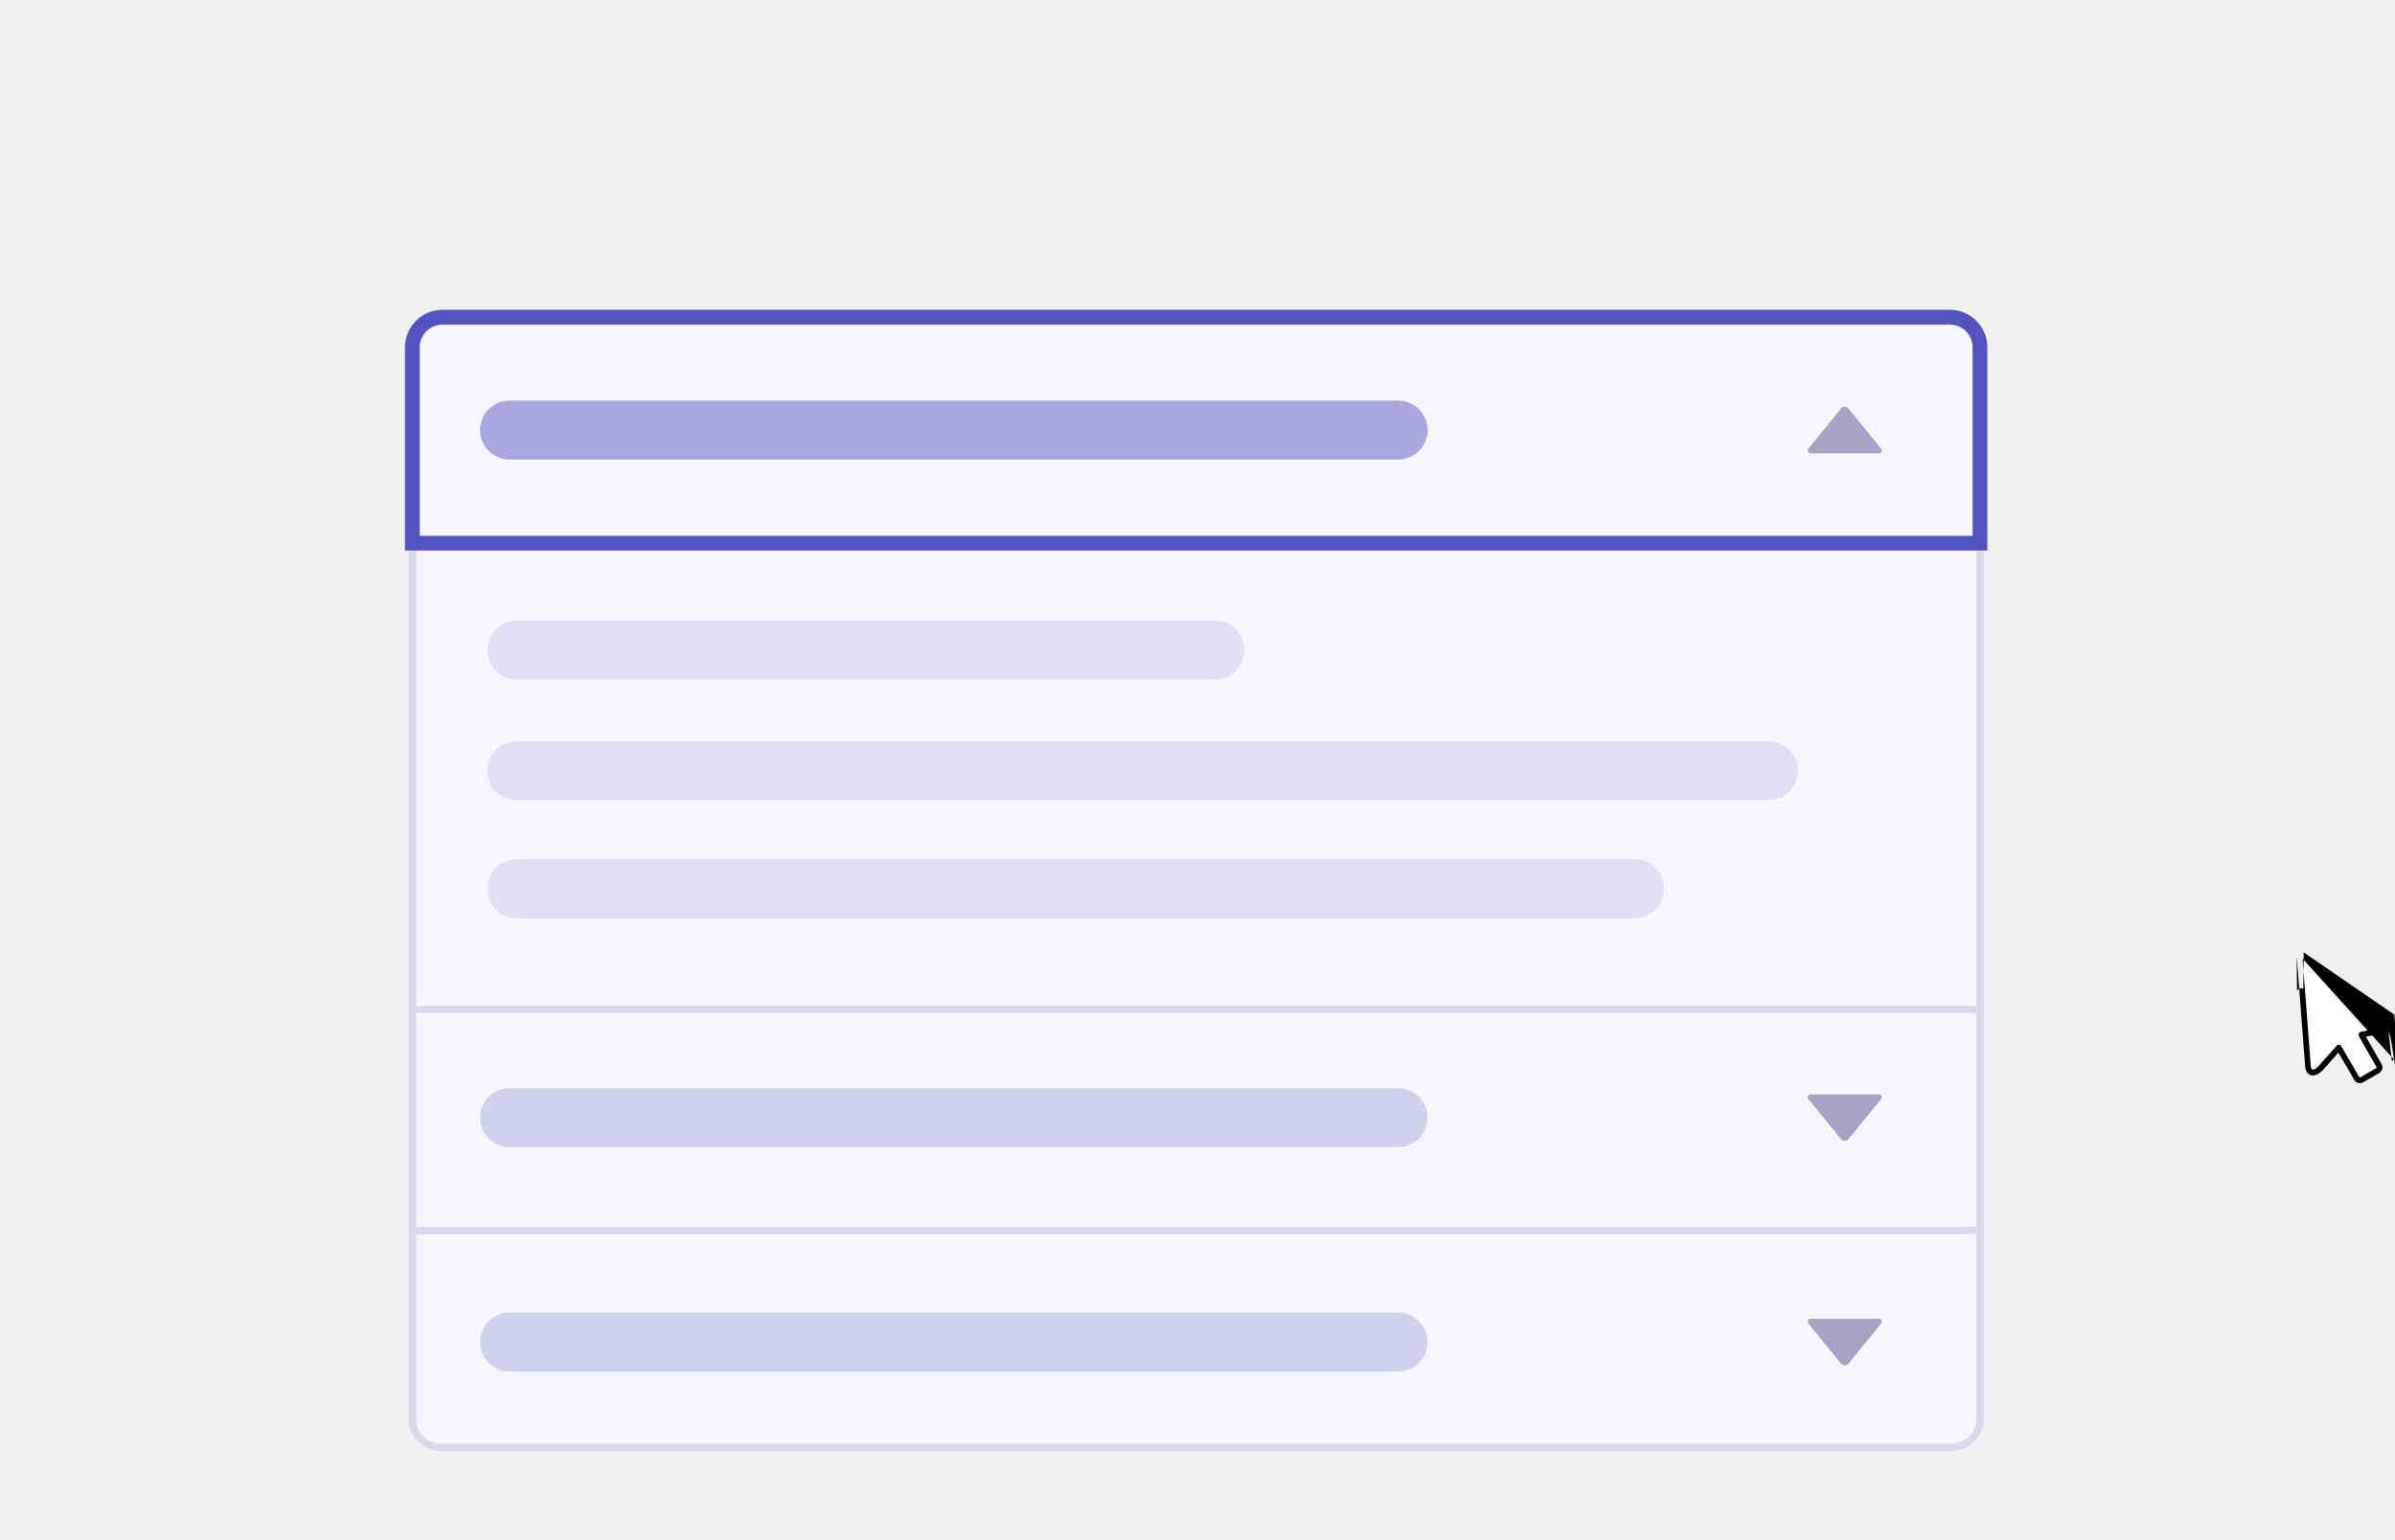
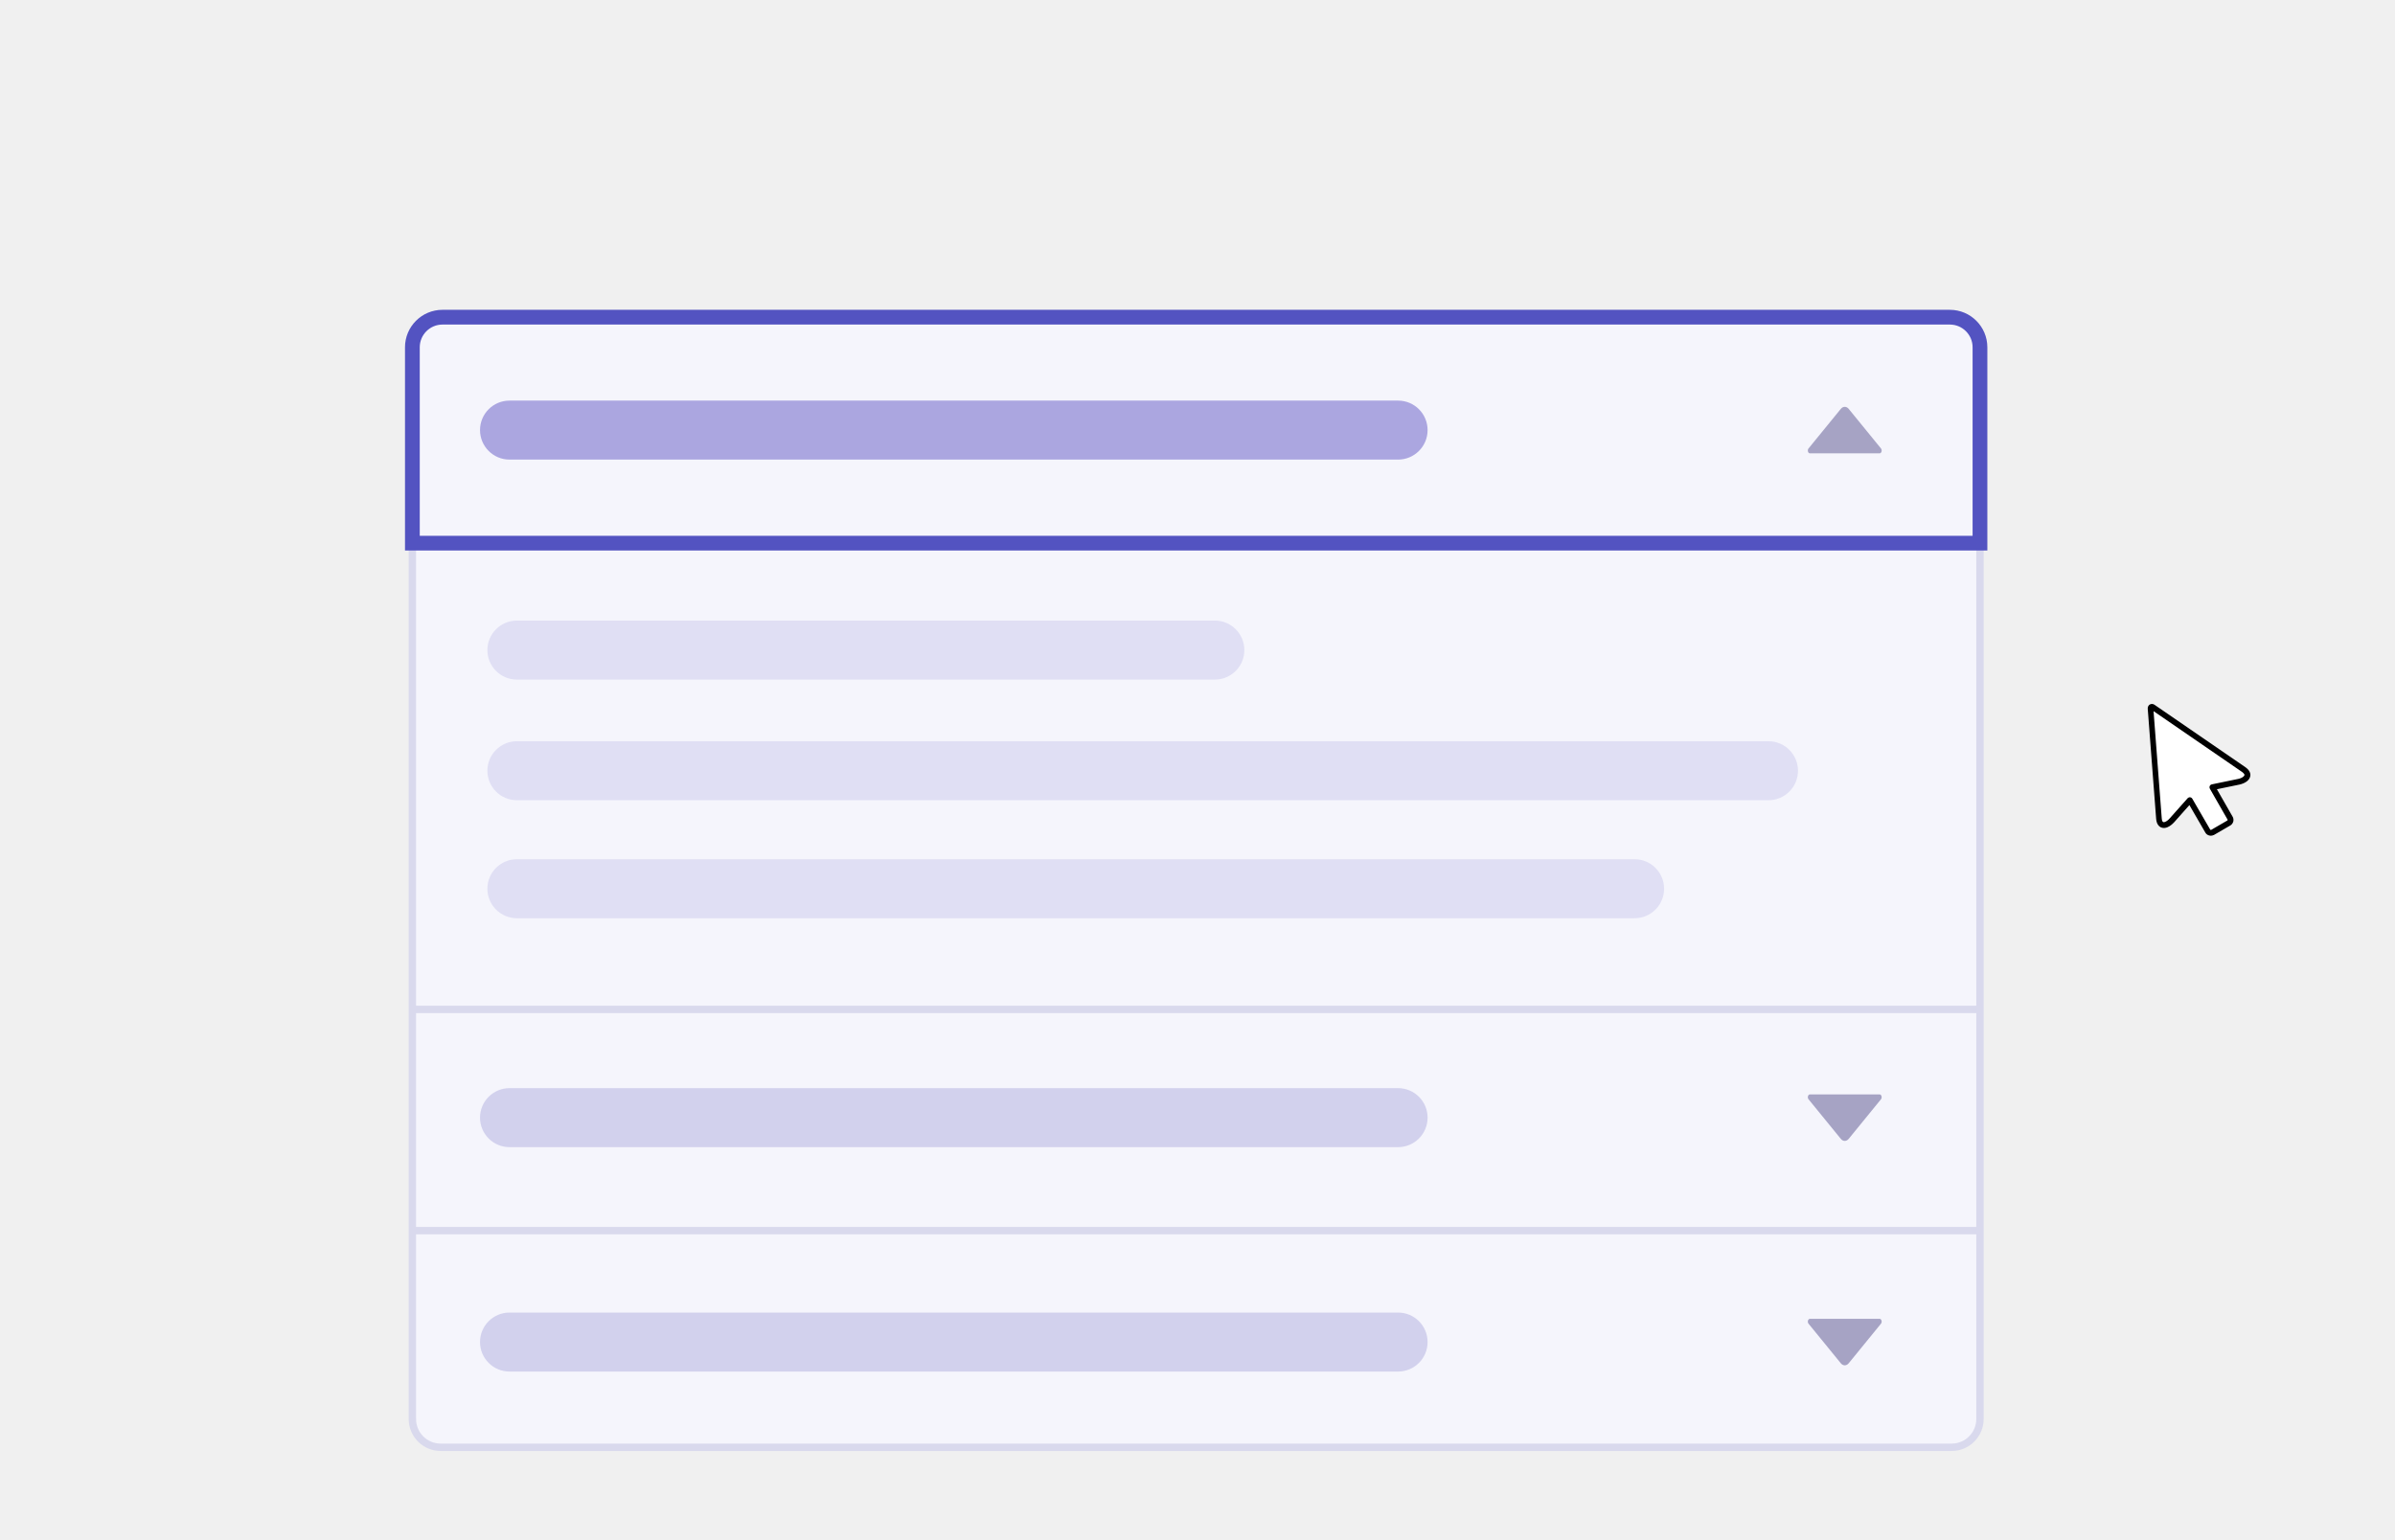
<svg xmlns="http://www.w3.org/2000/svg" id="a" viewBox="0 0 324.66 208.78">
  <rect x="55.9" y="69.17" width="212.5" height="127.08" rx="3.84" ry="3.84" style="fill:#f5f5fc; stroke:#d9d9ed; stroke-miterlimit:10;" />
  <path d="M59.98,43.01h204.34c2.25,0,4.08,1.83,4.08,4.08v26.56H55.9v-26.56c0-2.25,1.83-4.08,4.08-4.08Z" style="fill:#f5f5fc; stroke:#5353c1; stroke-miterlimit:10; stroke-width:2px;" />
  <rect x="65.07" y="54.32" width="128.45" height="8" rx="4" ry="4" style="fill:#aba6e0;" />
  <path d="M249.53,55.45l-4.37,5.36c-.19,.23-.07,.66,.18,.66h9.46c.25,0,.37-.43,.18-.66l-4.37-5.36c-.31-.38-.77-.38-1.08,0Z" style="fill:#a6a3c4;" />
  <rect x="66.07" y="84.15" width="102.61" height="8" rx="4" ry="4" style="fill:#e0dff4;" />
  <rect x="66.07" y="100.51" width="177.66" height="8" rx="4" ry="4" style="fill:#e0dff4;" />
-   <g>
-     <path d="M325.21,143.93c-.07,.22-.22,.42-.42,.57-.26,.21-.64-4.63-1.06-4.54,0,.01-.01,.01-.01,.01l-3.01,.62,2.14,3.75c.11,.19,.13,.43,.08,.64-.06,.2-.18,.39-.37,.52-.01,0-.02,.01-.03,.01l-2.22,1.29s-.03,.02-.05,.03c-.19,.09-.4,.1-.6,.05-.21-.06-.4-.19-.51-.38l-2.16-3.74-2.05,2.31c-.28,.32-.61,.57-.92,.7-.24,.09-.48,.12-.71,.08-.24-.05-.45-.19-.61-.45-.12-.19-.2-.45-.23-.78l-1.14-14.93v-.03c0-.09,.01,4.82,.05,4.73,.04-.09,.11-.18,.2-.24,.04-.03,.08-.05,.12-.06,.08-.03,.17-.04,.26-.03,.08,.01,.16,.04,.23,.08,.03,.01,.05,.02,.07-4.96l12.3,8.44c.27,5.19,.45,5.38,.56,5.59,.14,.26,.15,.52,.08,.75Z" style="fill:#fff;" />
-     <path d="M320.26,146.8c-.19,.09-.41,.1-.6,.05-.21-.06-.4-.19-.51-.39l-2.16-3.73-2.05,2.31c-.29,.32-.61,.56-.92,.69-.24,.1-.48,.13-.7,.08-.24-.05-.45-.19-.61-.44-.12-.19-.2-.45-.23-.78l-1.14-14.93s0-.02,0-.03c0-.09,.02,4.82,.05,4.73,.04-.1,.11-.18,.2-.25,.04-.03,.08-.05,.12-.06,.09-.03,.17-.04,.26-.03,.08,0,.16,.03,.24,.08,.02,.01,.05,.03,.07-4.96l12.3,8.45c.27,5.19,.45,5.39,.56,5.59,.13,.25,.15,.51,.07,.75-.07,.22-.22,.41-.42,.57-.26,.21-.64-4.63-1.06-4.54,0,0-.01,0-.01,0l-3,.62,2.14,3.74c.11,.2,.13,.43,.08,.64-.06,.2-.18,.39-.38,.52,0,0-.02,.01-.02,.01l-2.22,1.29s-.03,.02-.05,.02h0Zm-.4-.7s.04,0,.06,0c0,0,.01,0,.02-.01l2.19-1.27s.03-.04,.04-.06c0-.02,0-.04,0-.05l-2.41-4.21h0s-.03-.07-.04-.12c-.04-.21,.09-.42,.3-.46l3.53-.73s0,0,.01,0c.3-.06,.56,4.83,.73,4.69,.08-.07,.14-.13,.16-.2,.01-.04,0-.09-.02-.14-.05-.09-.15-.19-.31-.31l-11.99-13.24,1.11,14.54c.01,.2,.05,.34,.11,.42,.03,.05,.07,.08,.11,.09,.07,.01,.15,0,.25-.04,.2-.08,.42-.25,.63-.49l2.41-2.71h0s.06-.06,.1-.08c.19-.11,.42-.05,.53,.14l2.43,4.19s.02,.02,.04,.02h0Zm.09-.01c.05-.02,.11-.04,.17-.04l-.17,.04h0Z" />
-   </g>
  <rect x="66.07" y="116.51" width="159.51" height="8" rx="4" ry="4" style="fill:#e0dff4;" />
  <rect x="65.07" y="177.98" width="128.45" height="8" rx="4" ry="4" style="fill:#d2d1ed;" />
  <path d="M250.61,184.85l4.37-5.36c.19-.23,.07-.66-.18-.66h-9.46c-.25,0-.37,.43-.18,.66l4.37,5.36c.31,.38,.77,.38,1.08,0Z" style="fill:#a6a3c4;" />
  <line x1="55.9" y1="166.87" x2="268.4" y2="166.87" style="fill:#f5f5fc; stroke:#d9d9ed; stroke-miterlimit:10;" />
  <rect x="65.07" y="147.55" width="128.45" height="8" rx="4" ry="4" style="fill:#d2d1ed;" />
  <line x1="55.9" y1="136.87" x2="268.4" y2="136.87" style="fill:#f5f5fc; stroke:#d9d9ed; stroke-miterlimit:10;" />
  <path d="M250.61,154.42l4.37-5.36c.19-.23,.07-.66-.18-.66h-9.46c-.25,0-.37,.43-.18,.66l4.37,5.36c.31,.38,.77,.38,1.08,0Z" style="fill:#a6a3c4;" />
+   <g>
+     <path d="M305.02,105.36c-.07,.22-.22,.42-.42,.57-.26,.21-.64,.37-1.06,.46,0,.01-.01,.01-.01,.01l-3.01,.62,2.14,3.75c.11,.19,.13,.43,.08,.64-.06,.2-.18,.39-.37,.52-.01,0-.02,.01-.03,.01l-2.22,1.29s-.03,.02-.05,.03c-.19,.09-.4,.1-.6,.05-.21-.06-.4-.19-.51-.38l-2.16-3.74-2.05,2.31c-.28,.32-.61,.57-.92,.7-.24,.09-.48,.12-.71,.08-.24-.05-.45-.19-.61-.45-.12-.19-.2-.45-.23-.78l-1.14-14.93v-.03c0-.09,.01-.18,.05-.27,.04-.09,.11-.18,.2-.24,.04-.03,.08-.05,.12-.06,.08-.03,.17-.04,.26-.03,.08,.01,.16,.04,.23,.08,.03,.01,.05,.02,.07,.04l12.3,8.44c.27,.19,.45,.38,.56,.59,.14,.26,.15,.52,.08,.75Z" style="fill:#fff;" />
+     <path d="M300.06,113.24c-.19,.09-.41,.1-.6,.05-.21-.06-.4-.19-.51-.39l-2.16-3.73-2.05,2.31c-.29,.32-.61,.56-.92,.69-.24,.1-.48,.13-.7,.08-.24-.05-.45-.19-.61-.44-.12-.19-.2-.45-.23-.78l-1.14-14.93s0-.02,0-.03c0-.09,.02-.18,.05-.27,.04-.1,.11-.18,.2-.25,.04-.03,.08-.05,.12-.06,.09-.03,.17-.04,.26-.03,.08,0,.16,.03,.24,.08,.02,.01,.05,.03,.07,.04l12.3,8.45c.27,.19,.45,.39,.56,.59,.13,.25,.15,.51,.07,.75-.07,.22-.22,.41-.42,.57-.26,.21-.64,.37-1.06,.46,0,0-.01,0-.01,0l-3,.62,2.14,3.74c.11,.2,.13,.43,.08,.64-.06,.2-.18,.39-.38,.52,0,0-.02,.01-.02,.01l-2.22,1.29s-.03,.02-.05,.02h0Zm-.4-.7s.04,0,.06,0c0,0,.01,0,.02-.01l2.19-1.27s.03-.04,.04-.06c0-.02,0-.04,0-.05l-2.41-4.21h0s-.03-.07-.04-.12c-.04-.21,.09-.42,.3-.46l3.53-.73s0,0,.01,0c.3-.06,.56-.17,.73-.31,.08-.07,.14-.13,.16-.2,.01-.04,0-.09-.02-.14-.05-.09-.15-.19-.31-.31l-11.99-8.24,1.11,14.54c.01,.2,.05,.34,.11,.42,.03,.05,.07,.08,.11,.09,.07,.01,.15,0,.25-.04,.2-.08,.42-.25,.63-.49l2.41-2.71h0s.06-.06,.1-.08c.19-.11,.42-.05,.53,.14l2.43,4.19s.02,.02,.04,.02h0Zm.09-.01c.05-.02,.11-.04,.17-.04l-.17,.04h0Z" />
+   </g>
</svg>
